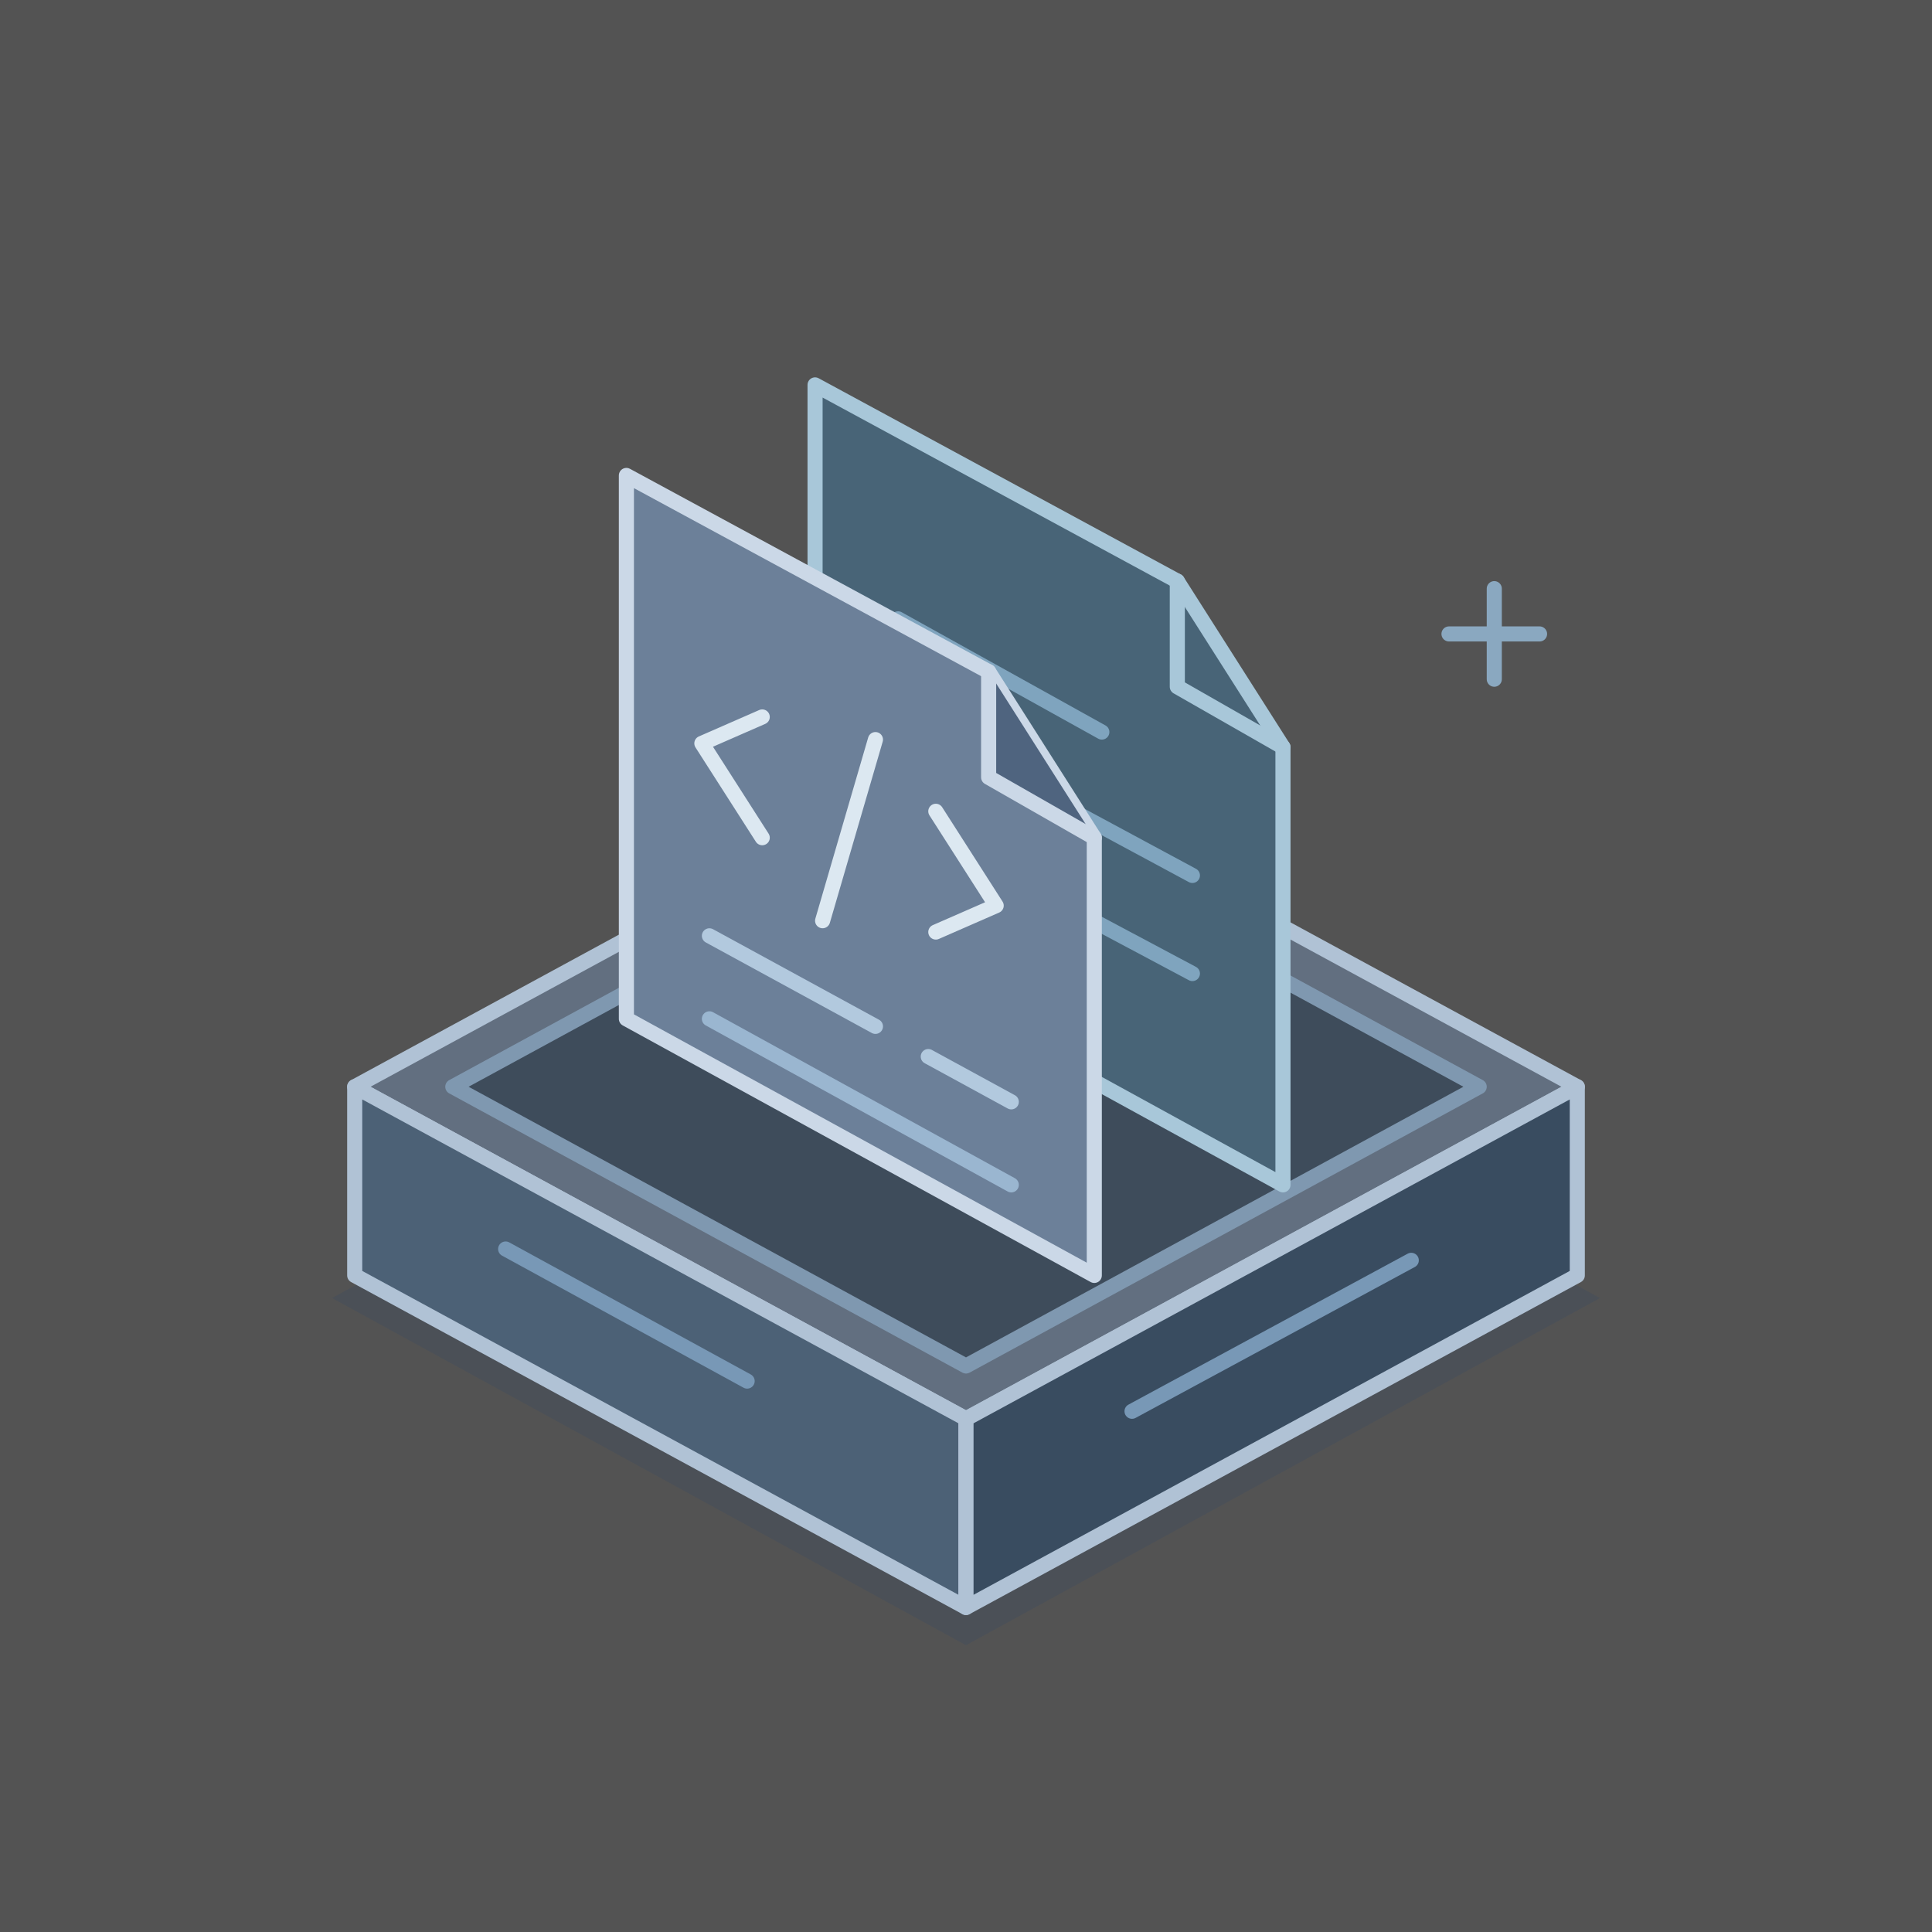
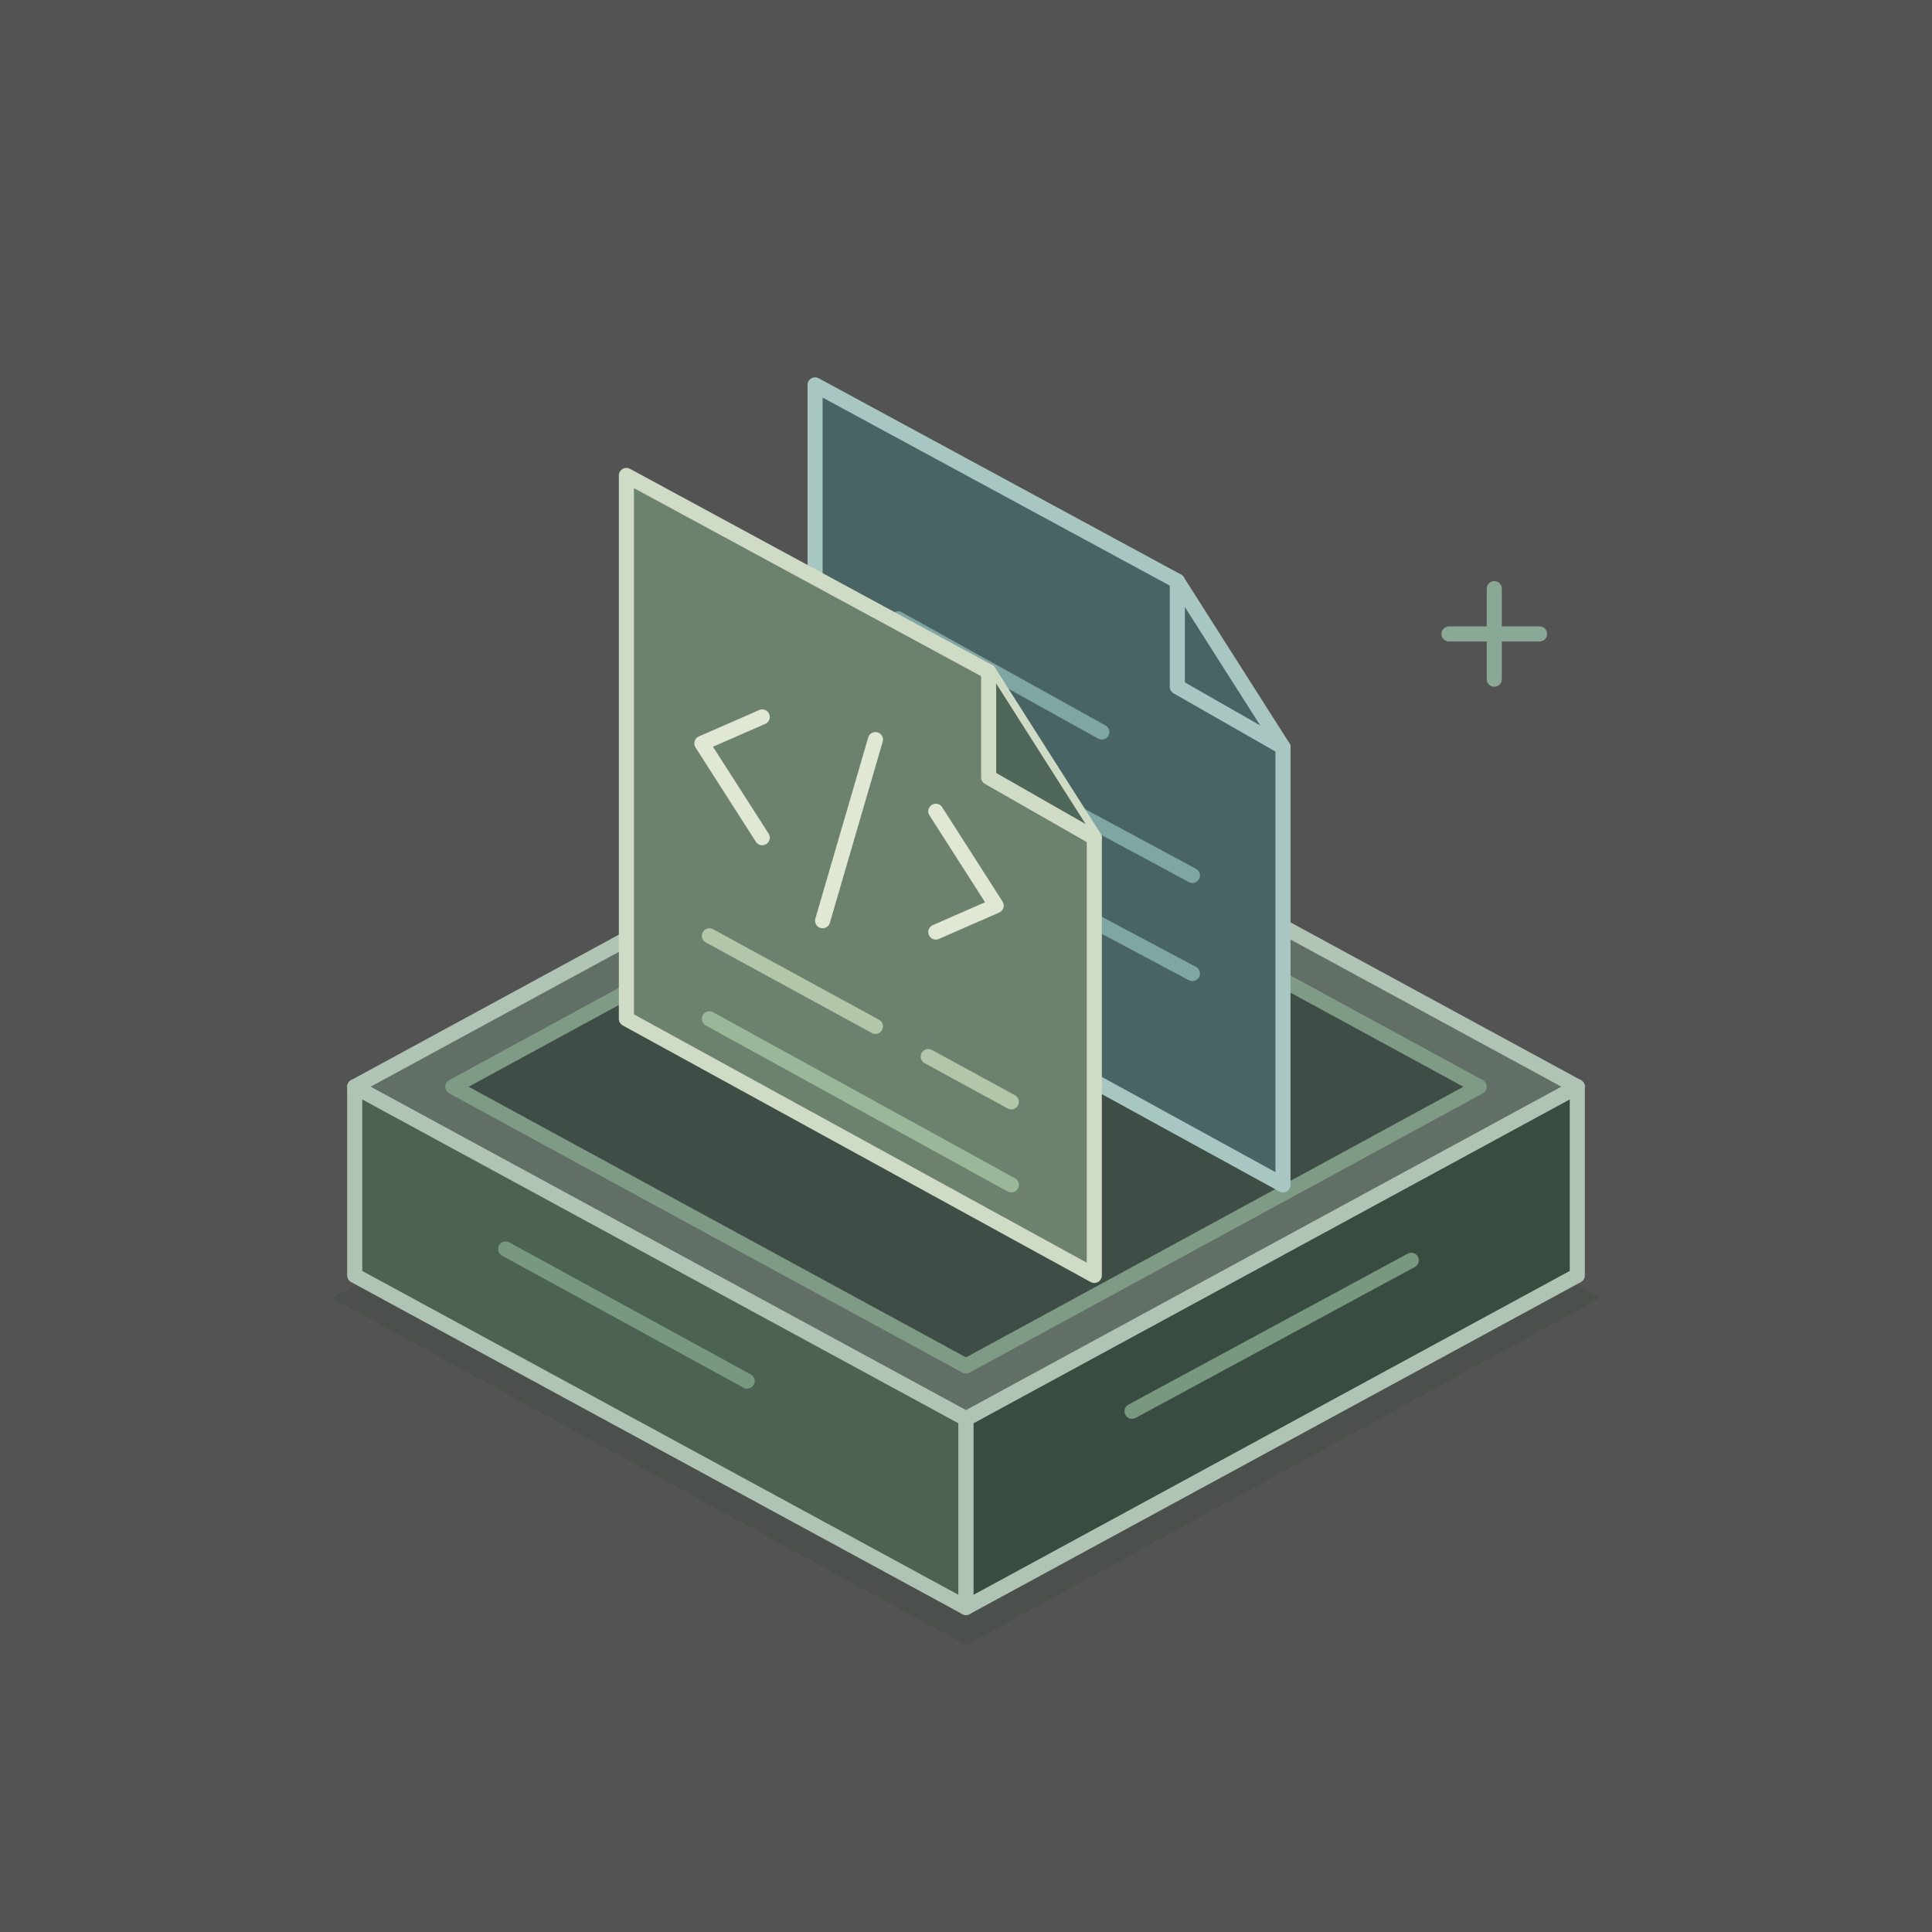
<svg xmlns="http://www.w3.org/2000/svg" width="512" height="512" viewBox="0 0 512 512">
  <rect width="512" height="512" fill="#535353" />
  <g fill="none" stroke-width="4" stroke-linecap="round" stroke-linejoin="round">
-     <path d="M88 344l168-92 168 92-168 92z" fill="#4B5057" />
-     <path d="M94 288l162-88 162 88-162 88z" fill="#626F80" stroke="#B0C2D5" />
-     <path d="M120 288l136-74 136 74-136 74z" fill="#3E4C5B" stroke="#7F98B0" />
-     <path d="M216 102l96 52 28 44v116l-124-68z" fill="#486477" stroke="#A8C7D9" />
-     <path d="M312 154v28l28 16" stroke="#A8C7D9" />
-     <path d="M238 164l54 30M238 190l78 42M254 225l62 33" stroke="#7FA4BE" />
-     <path d="M166 126l96 52 28 44v116l-124-68z" fill="#6C8099" stroke="#CBD8E7" />
-     <path d="M262 178v28l28 16" fill="#4F647F" stroke="#CBD8E7" />
-     <path d="M202 190l-16 7 16 25M248 215l16 25-16 7M232 196l-14 48" stroke="#DCE8F1" />
-     <path d="M188 248l44 24M246 280l22 12" stroke="#B2C9DE" />
-     <path d="M188 270l80 44" stroke="#9AB6D0" />
-     <path d="M94 288l162 88v50L94 338z" fill="#4C6176" stroke="#B0C2D5" />
-     <path d="M256 376l162-88v50l-162 88z" fill="#394C60" stroke="#B0C2D5" />
-     <path d="M134 331l64 35M300 374l74-40" stroke="#7898B6" />
-     <path d="M396 156v24M384 168h24" stroke="#8AA8C0" />
+     <path d="M88 344l168-92 168 92-168 92z" fill="#4B504D" />
+     <path d="M94 288l162-88 162 88-162 88z" fill="#626F67" stroke="#B0C4B5" />
+     <path d="M120 288l136-74 136 74-136 74z" fill="#3E4D45" stroke="#7F9B86" />
+     <path d="M216 102l96 52 28 44v116l-124-68z" fill="#486465" stroke="#A8C7C2" />
+     <path d="M312 154v28l28 16" stroke="#A8C7C2" />
+     <path d="M238 164l54 30M238 190l78 42M254 225l62 33" stroke="#7FA6A2" />
+     <path d="M166 126l96 52 28 44v116l-124-68z" fill="#6C826E" stroke="#D0DBC5" />
+     <path d="M262 178v28l28 16" fill="#4F6759" stroke="#D0DBC5" />
+     <path d="M202 190l-16 7 16 25M248 215l16 25-16 7M232 196l-14 48" stroke="#E0E8D3" />
+     <path d="M188 248l44 24M246 280l22 12" stroke="#B2C7A9" />
+     <path d="M188 270l80 44" stroke="#9AB899" />
+     <path d="M94 288l162 88v50L94 338z" fill="#4C6253" stroke="#B0C4B5" />
+     <path d="M256 376l162-88v50l-162 88z" fill="#394C41" stroke="#B0C4B5" />
+     <path d="M134 331l64 35M300 374l74-40" stroke="#789980" />
+     <path d="M396 156v24M384 168h24" stroke="#8AA896" />
  </g>
</svg>
